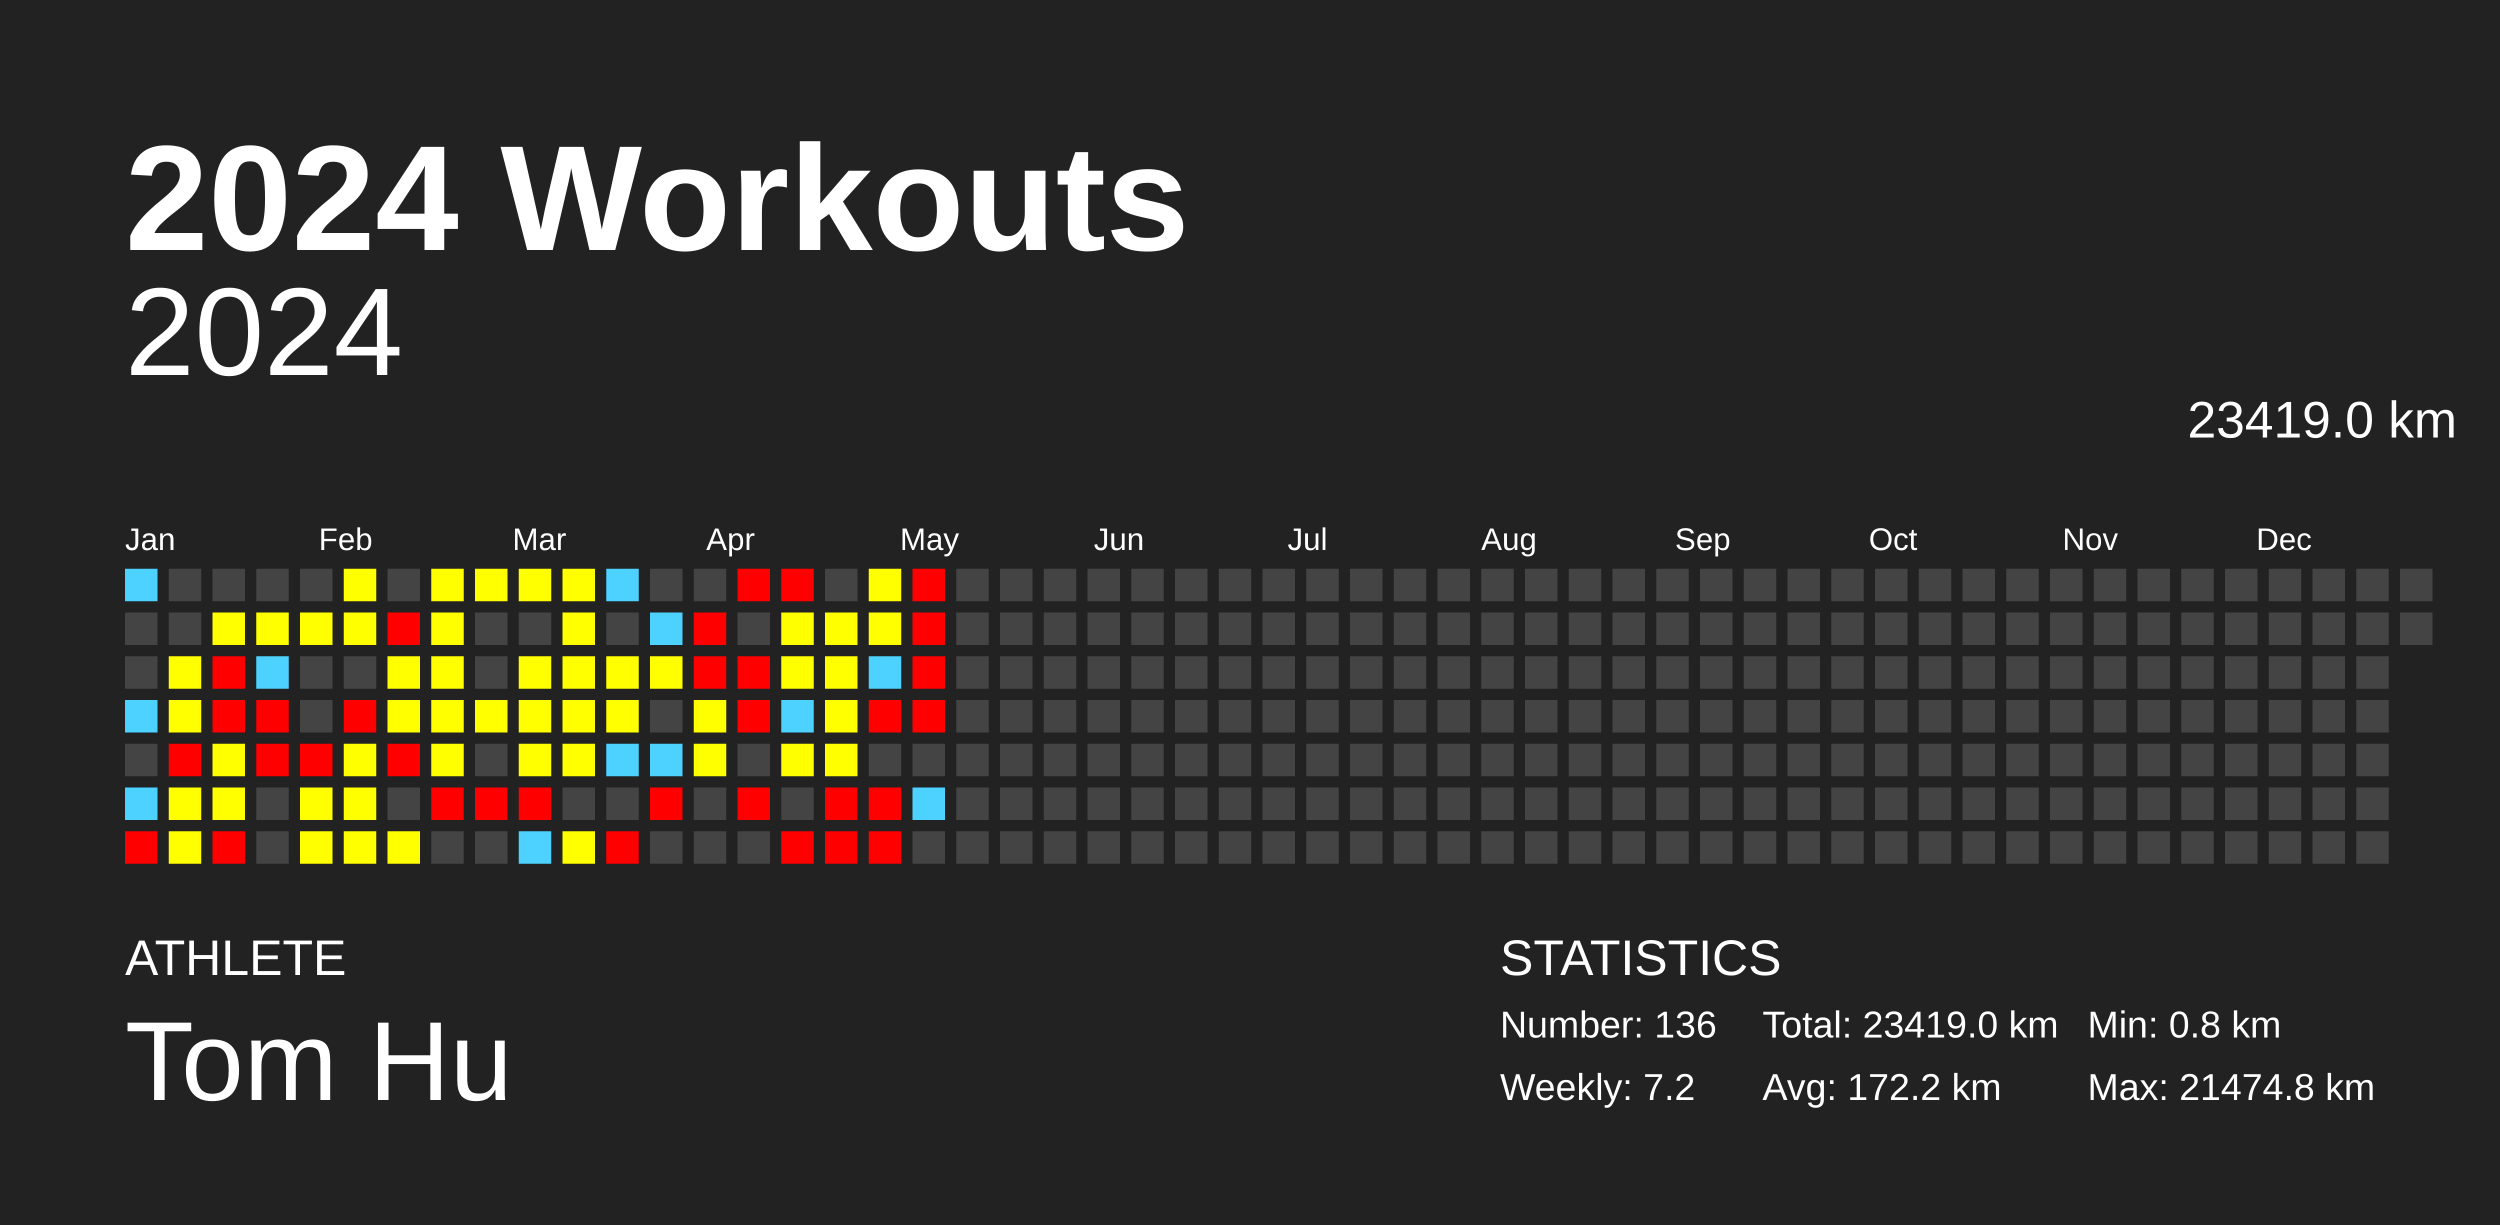
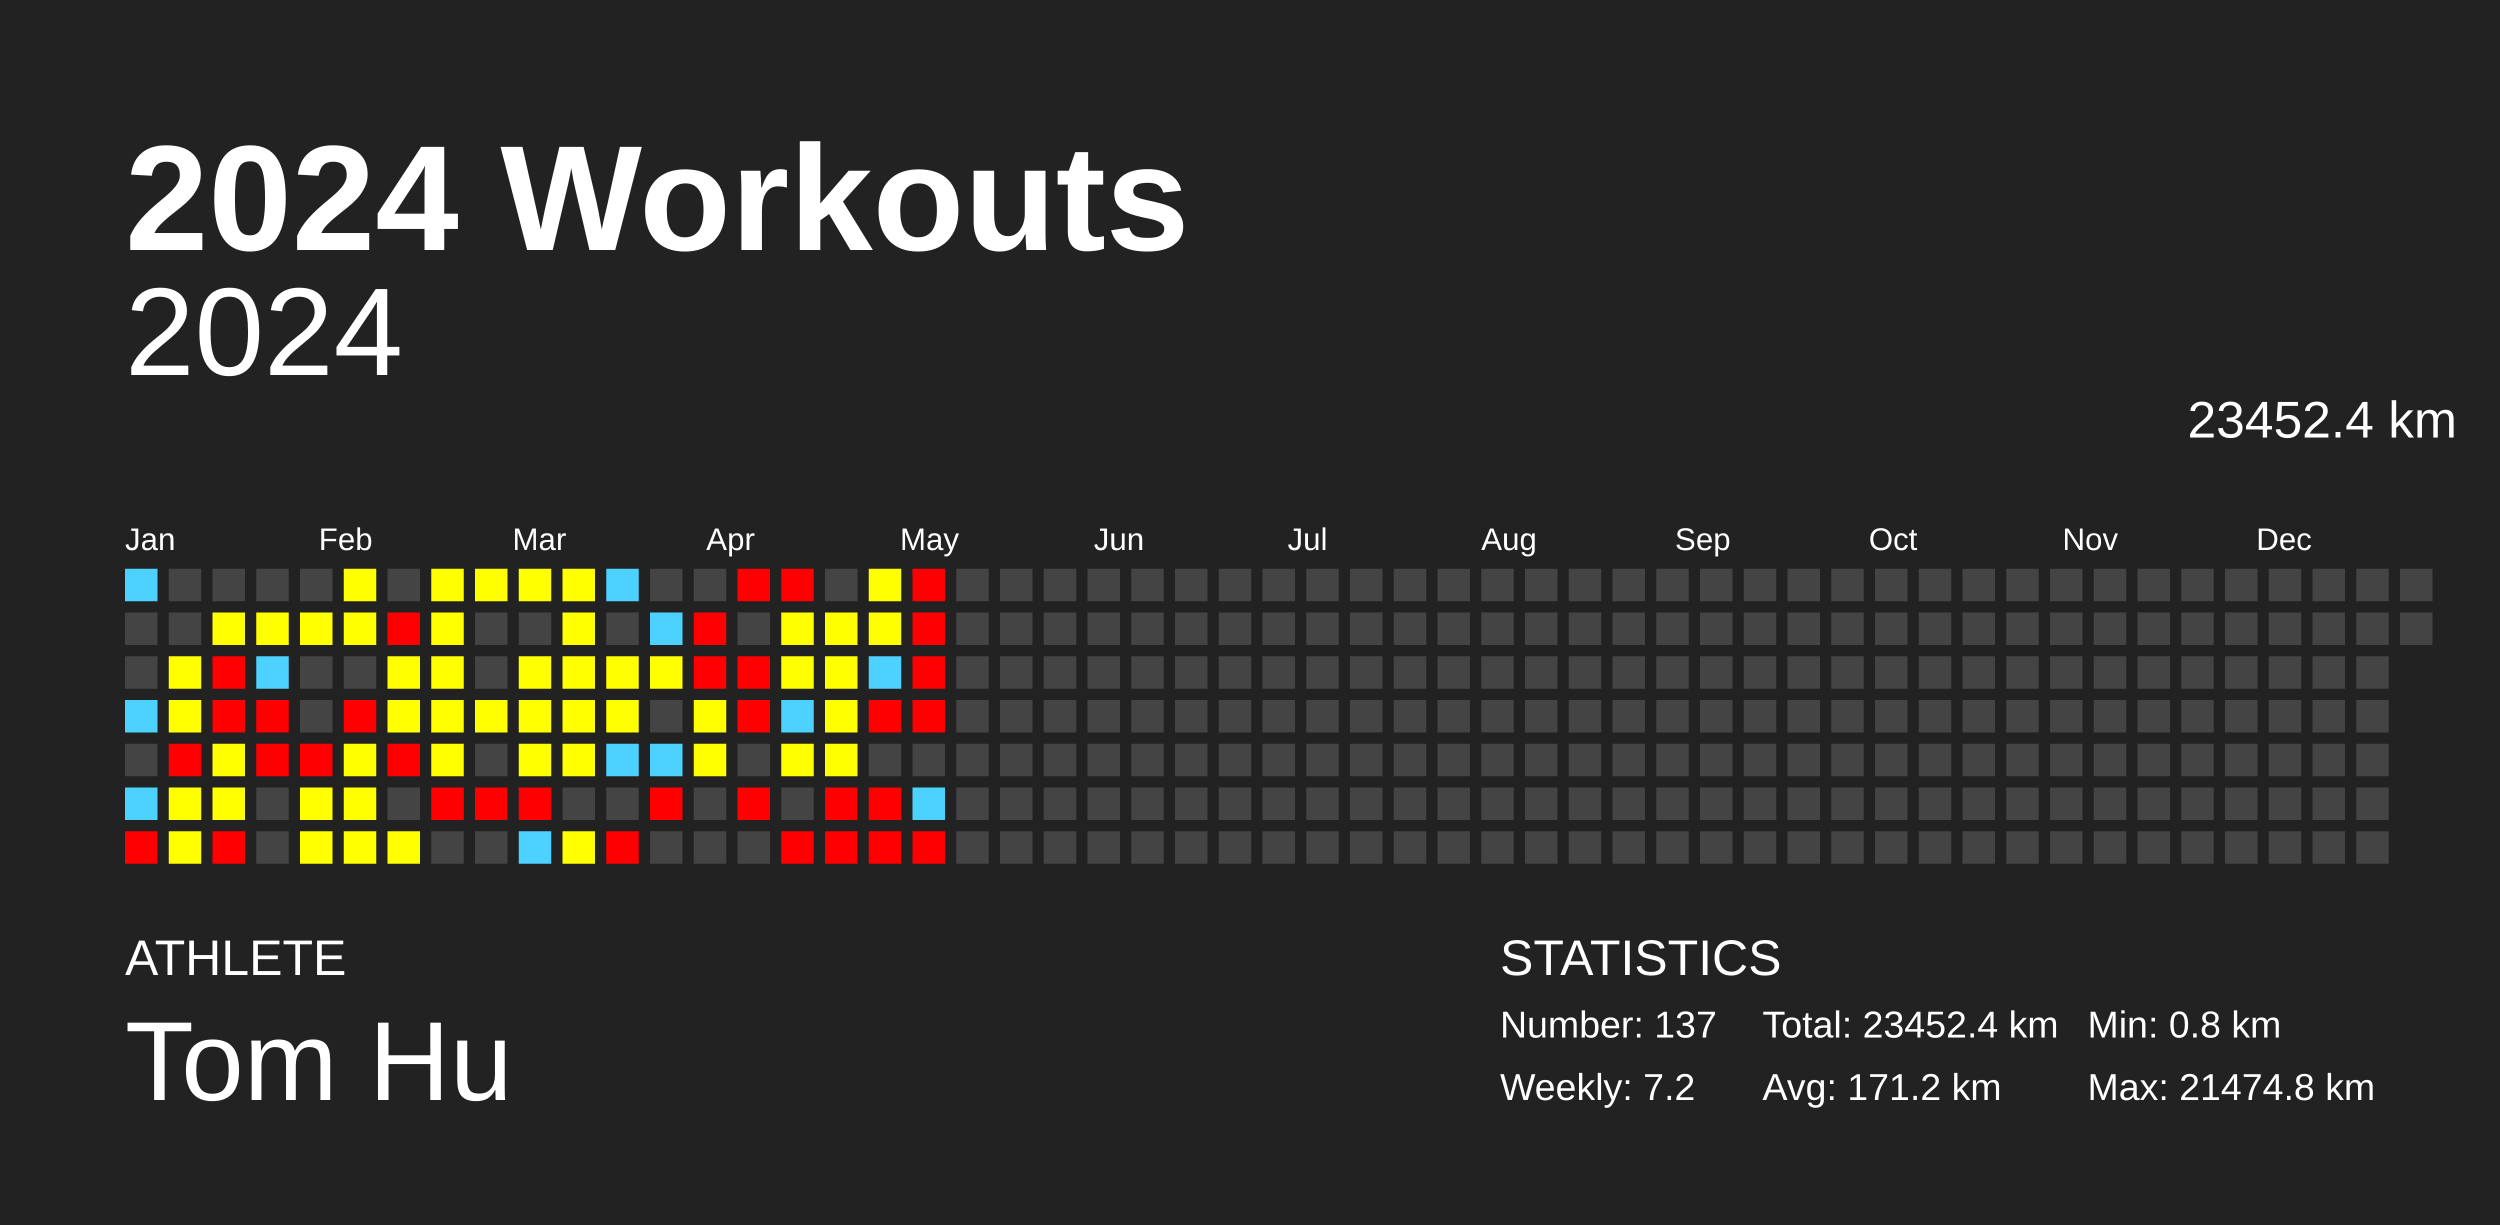
<svg xmlns="http://www.w3.org/2000/svg" baseProfile="full" height="98mm" version="1.1" viewBox="0,0,200,98" width="200mm">
  <defs />
  <rect fill="#222222" height="98" width="200" x="0" y="0" />
  <text fill="#FFFFFF" style="font-size:12px; font-family:Arial; font-weight:bold;" x="10" y="20">2024 Workouts</text>
  <text fill="#FFFFFF" style="font-size:4px; font-family:Arial" x="10" y="78">ATHLETE</text>
  <text fill="#FFFFFF" style="font-size:9px; font-family:Arial" x="10" y="88">Tom Hu</text>
  <text fill="#FFFFFF" style="font-size:4px; font-family:Arial" x="120" y="78">STATISTICS</text>
-   <text fill="#FFFFFF" style="font-size:3px; font-family:Arial" x="120" y="83">Number: 136</text>
+   <text fill="#FFFFFF" style="font-size:3px; font-family:Arial" x="120" y="83">Number: 137</text>
  <text fill="#FFFFFF" style="font-size:3px; font-family:Arial" x="120" y="88">Weekly: 7.2</text>
-   <text fill="#FFFFFF" style="font-size:3px; font-family:Arial" x="141" y="83">Total: 23419.0 km</text>
-   <text fill="#FFFFFF" style="font-size:3px; font-family:Arial" x="141" y="88">Avg: 172.2 km</text>
+   <text fill="#FFFFFF" style="font-size:3px; font-family:Arial" x="141" y="83">Total: 23452.4 km</text>
+   <text fill="#FFFFFF" style="font-size:3px; font-family:Arial" x="141" y="88">Avg: 171.2 km</text>
  <text fill="#FFFFFF" style="font-size:3px; font-family:Arial" x="167" y="83">Min: 0.8 km</text>
  <text fill="#FFFFFF" style="font-size:3px; font-family:Arial" x="167" y="88">Max: 21474.8 km</text>
  <text alignment-baseline="hanging" fill="#FFFFFF" style="font-size:10.0px; font-family:Arial;" x="10" y="30">2024</text>
-   <text alignment-baseline="hanging" fill="#FFFFFF" style="font-size:4.125px; font-family:Arial;" x="175" y="35">23419.0 km</text>
+   <text alignment-baseline="hanging" fill="#FFFFFF" style="font-size:4.125px; font-family:Arial;" x="175" y="35">23452.4 km</text>
  <text fill="#FFFFFF" style="font-size:2.5px; font-family:Arial" x="10.0" y="44">Jan</text>
  <text fill="#FFFFFF" style="font-size:2.5px; font-family:Arial" x="25.5" y="44">Feb</text>
  <text fill="#FFFFFF" style="font-size:2.5px; font-family:Arial" x="41.0" y="44">Mar</text>
  <text fill="#FFFFFF" style="font-size:2.5px; font-family:Arial" x="56.5" y="44">Apr</text>
  <text fill="#FFFFFF" style="font-size:2.5px; font-family:Arial" x="72.0" y="44">May</text>
  <text fill="#FFFFFF" style="font-size:2.5px; font-family:Arial" x="87.5" y="44">Jun</text>
  <text fill="#FFFFFF" style="font-size:2.5px; font-family:Arial" x="103.0" y="44">Jul</text>
  <text fill="#FFFFFF" style="font-size:2.5px; font-family:Arial" x="118.5" y="44">Aug</text>
  <text fill="#FFFFFF" style="font-size:2.5px; font-family:Arial" x="134.0" y="44">Sep</text>
  <text fill="#FFFFFF" style="font-size:2.5px; font-family:Arial" x="149.5" y="44">Oct</text>
  <text fill="#FFFFFF" style="font-size:2.5px; font-family:Arial" x="165.0" y="44">Nov</text>
  <text fill="#FFFFFF" style="font-size:2.5px; font-family:Arial" x="180.5" y="44">Dec</text>
  <rect fill="#4dd2ff" height="2.6" width="2.6" x="10.0" y="45.5" />
  <rect fill="#444444" height="2.6" width="2.6" x="10.0" y="49.0" />
  <rect fill="#444444" height="2.6" width="2.6" x="10.0" y="52.5" />
  <rect fill="#4dd2ff" height="2.6" width="2.6" x="10.0" y="56.0" />
  <rect fill="#444444" height="2.6" width="2.6" x="10.0" y="59.5" />
  <rect fill="#4dd2ff" height="2.6" width="2.6" x="10.0" y="63.0" />
  <rect fill="red" height="2.6" width="2.6" x="10.0" y="66.5" />
  <rect fill="#444444" height="2.6" width="2.6" x="13.5" y="45.5" />
  <rect fill="#444444" height="2.6" width="2.6" x="13.5" y="49.0" />
  <rect fill="#ffff00" height="2.6" width="2.6" x="13.5" y="52.5" />
  <rect fill="#ffff00" height="2.6" width="2.6" x="13.5" y="56.0" />
  <rect fill="red" height="2.6" width="2.6" x="13.5" y="59.5" />
  <rect fill="#ffff00" height="2.6" width="2.6" x="13.5" y="63.0" />
  <rect fill="#ffff00" height="2.6" width="2.6" x="13.5" y="66.5" />
  <rect fill="#444444" height="2.6" width="2.6" x="17.0" y="45.5" />
  <rect fill="#ffff00" height="2.6" width="2.6" x="17.0" y="49.0" />
  <rect fill="red" height="2.6" width="2.6" x="17.0" y="52.5" />
  <rect fill="red" height="2.6" width="2.6" x="17.0" y="56.0" />
  <rect fill="#ffff00" height="2.6" width="2.6" x="17.0" y="59.5" />
  <rect fill="#ffff00" height="2.6" width="2.6" x="17.0" y="63.0" />
  <rect fill="red" height="2.6" width="2.6" x="17.0" y="66.5" />
  <rect fill="#444444" height="2.6" width="2.6" x="20.5" y="45.5" />
  <rect fill="#ffff00" height="2.6" width="2.6" x="20.5" y="49.0" />
  <rect fill="#4dd2ff" height="2.6" width="2.6" x="20.5" y="52.5" />
  <rect fill="red" height="2.6" width="2.6" x="20.5" y="56.0" />
  <rect fill="red" height="2.6" width="2.6" x="20.5" y="59.5" />
  <rect fill="#444444" height="2.6" width="2.6" x="20.5" y="63.0" />
  <rect fill="#444444" height="2.6" width="2.6" x="20.5" y="66.5" />
  <rect fill="#444444" height="2.6" width="2.6" x="24.0" y="45.5" />
  <rect fill="#ffff00" height="2.6" width="2.6" x="24.0" y="49.0" />
  <rect fill="#444444" height="2.6" width="2.6" x="24.0" y="52.5" />
  <rect fill="#444444" height="2.6" width="2.6" x="24.0" y="56.0" />
  <rect fill="red" height="2.6" width="2.6" x="24.0" y="59.5" />
  <rect fill="#ffff00" height="2.6" width="2.6" x="24.0" y="63.0" />
  <rect fill="#ffff00" height="2.6" width="2.6" x="24.0" y="66.5" />
  <rect fill="#ffff00" height="2.6" width="2.6" x="27.5" y="45.5" />
  <rect fill="#ffff00" height="2.6" width="2.6" x="27.5" y="49.0" />
  <rect fill="#444444" height="2.6" width="2.6" x="27.5" y="52.5" />
  <rect fill="red" height="2.6" width="2.6" x="27.5" y="56.0" />
  <rect fill="#ffff00" height="2.6" width="2.6" x="27.5" y="59.5" />
  <rect fill="#ffff00" height="2.6" width="2.6" x="27.5" y="63.0" />
  <rect fill="#ffff00" height="2.6" width="2.6" x="27.5" y="66.5" />
  <rect fill="#444444" height="2.6" width="2.6" x="31.0" y="45.5" />
  <rect fill="red" height="2.6" width="2.6" x="31.0" y="49.0" />
  <rect fill="#ffff00" height="2.6" width="2.6" x="31.0" y="52.5" />
  <rect fill="#ffff00" height="2.6" width="2.6" x="31.0" y="56.0" />
  <rect fill="red" height="2.6" width="2.6" x="31.0" y="59.5" />
  <rect fill="#444444" height="2.6" width="2.6" x="31.0" y="63.0" />
  <rect fill="#ffff00" height="2.6" width="2.6" x="31.0" y="66.5" />
  <rect fill="#ffff00" height="2.6" width="2.6" x="34.5" y="45.5" />
  <rect fill="#ffff00" height="2.6" width="2.6" x="34.5" y="49.0" />
  <rect fill="#ffff00" height="2.6" width="2.6" x="34.5" y="52.5" />
  <rect fill="#ffff00" height="2.6" width="2.6" x="34.5" y="56.0" />
  <rect fill="#ffff00" height="2.6" width="2.6" x="34.5" y="59.5" />
  <rect fill="red" height="2.6" width="2.6" x="34.5" y="63.0" />
  <rect fill="#444444" height="2.6" width="2.6" x="34.5" y="66.5" />
  <rect fill="#ffff00" height="2.6" width="2.6" x="38.0" y="45.5" />
  <rect fill="#444444" height="2.6" width="2.6" x="38.0" y="49.0" />
  <rect fill="#444444" height="2.6" width="2.6" x="38.0" y="52.5" />
  <rect fill="#ffff00" height="2.6" width="2.6" x="38.0" y="56.0" />
  <rect fill="#444444" height="2.6" width="2.6" x="38.0" y="59.5" />
  <rect fill="red" height="2.6" width="2.6" x="38.0" y="63.0" />
  <rect fill="#444444" height="2.6" width="2.6" x="38.0" y="66.5" />
  <rect fill="#ffff00" height="2.6" width="2.6" x="41.5" y="45.5" />
  <rect fill="#444444" height="2.6" width="2.6" x="41.5" y="49.0" />
  <rect fill="#ffff00" height="2.6" width="2.6" x="41.5" y="52.5" />
  <rect fill="#ffff00" height="2.6" width="2.6" x="41.5" y="56.0" />
  <rect fill="#ffff00" height="2.6" width="2.6" x="41.5" y="59.5" />
  <rect fill="red" height="2.6" width="2.6" x="41.5" y="63.0" />
  <rect fill="#4dd2ff" height="2.6" width="2.6" x="41.5" y="66.5" />
  <rect fill="#ffff00" height="2.6" width="2.6" x="45.0" y="45.5" />
  <rect fill="#ffff00" height="2.6" width="2.6" x="45.0" y="49.0" />
  <rect fill="#ffff00" height="2.6" width="2.6" x="45.0" y="52.5" />
  <rect fill="#ffff00" height="2.6" width="2.6" x="45.0" y="56.0" />
  <rect fill="#ffff00" height="2.6" width="2.6" x="45.0" y="59.5" />
  <rect fill="#444444" height="2.6" width="2.6" x="45.0" y="63.0" />
  <rect fill="#ffff00" height="2.6" width="2.6" x="45.0" y="66.5" />
  <rect fill="#4dd2ff" height="2.6" width="2.6" x="48.5" y="45.5" />
  <rect fill="#444444" height="2.6" width="2.6" x="48.5" y="49.0" />
  <rect fill="#ffff00" height="2.6" width="2.6" x="48.5" y="52.5" />
  <rect fill="#ffff00" height="2.6" width="2.6" x="48.5" y="56.0" />
  <rect fill="#4dd2ff" height="2.6" width="2.6" x="48.5" y="59.5" />
  <rect fill="#444444" height="2.6" width="2.6" x="48.5" y="63.0" />
  <rect fill="red" height="2.6" width="2.6" x="48.5" y="66.5" />
  <rect fill="#444444" height="2.6" width="2.6" x="52.0" y="45.5" />
  <rect fill="#4dd2ff" height="2.6" width="2.6" x="52.0" y="49.0" />
  <rect fill="#ffff00" height="2.6" width="2.6" x="52.0" y="52.5" />
  <rect fill="#444444" height="2.6" width="2.6" x="52.0" y="56.0" />
  <rect fill="#4dd2ff" height="2.6" width="2.6" x="52.0" y="59.5" />
  <rect fill="red" height="2.6" width="2.6" x="52.0" y="63.0" />
  <rect fill="#444444" height="2.6" width="2.6" x="52.0" y="66.5" />
  <rect fill="#444444" height="2.6" width="2.6" x="55.5" y="45.5" />
  <rect fill="red" height="2.6" width="2.6" x="55.5" y="49.0" />
  <rect fill="red" height="2.6" width="2.6" x="55.5" y="52.5" />
  <rect fill="#ffff00" height="2.6" width="2.6" x="55.5" y="56.0" />
  <rect fill="#ffff00" height="2.6" width="2.6" x="55.5" y="59.5" />
  <rect fill="#444444" height="2.6" width="2.6" x="55.5" y="63.0" />
  <rect fill="#444444" height="2.6" width="2.6" x="55.5" y="66.5" />
  <rect fill="red" height="2.6" width="2.6" x="59.0" y="45.5" />
  <rect fill="#444444" height="2.6" width="2.6" x="59.0" y="49.0" />
  <rect fill="red" height="2.6" width="2.6" x="59.0" y="52.5" />
  <rect fill="red" height="2.6" width="2.6" x="59.0" y="56.0" />
  <rect fill="#444444" height="2.6" width="2.6" x="59.0" y="59.5" />
  <rect fill="red" height="2.6" width="2.6" x="59.0" y="63.0" />
  <rect fill="#444444" height="2.6" width="2.6" x="59.0" y="66.5" />
  <rect fill="red" height="2.6" width="2.6" x="62.5" y="45.5" />
  <rect fill="#ffff00" height="2.6" width="2.6" x="62.5" y="49.0" />
  <rect fill="#ffff00" height="2.6" width="2.6" x="62.5" y="52.5" />
  <rect fill="#4dd2ff" height="2.6" width="2.6" x="62.5" y="56.0" />
  <rect fill="#ffff00" height="2.6" width="2.6" x="62.5" y="59.5" />
  <rect fill="#444444" height="2.6" width="2.6" x="62.5" y="63.0" />
  <rect fill="red" height="2.6" width="2.6" x="62.5" y="66.5" />
  <rect fill="#444444" height="2.6" width="2.6" x="66.0" y="45.5" />
  <rect fill="#ffff00" height="2.6" width="2.6" x="66.0" y="49.0" />
  <rect fill="#ffff00" height="2.6" width="2.6" x="66.0" y="52.5" />
  <rect fill="#ffff00" height="2.6" width="2.6" x="66.0" y="56.0" />
  <rect fill="#ffff00" height="2.6" width="2.6" x="66.0" y="59.5" />
  <rect fill="red" height="2.6" width="2.6" x="66.0" y="63.0" />
  <rect fill="red" height="2.6" width="2.6" x="66.0" y="66.5" />
  <rect fill="#ffff00" height="2.6" width="2.6" x="69.5" y="45.5" />
  <rect fill="#ffff00" height="2.6" width="2.6" x="69.5" y="49.0" />
  <rect fill="#4dd2ff" height="2.6" width="2.6" x="69.5" y="52.5" />
  <rect fill="red" height="2.6" width="2.6" x="69.5" y="56.0" />
  <rect fill="#444444" height="2.6" width="2.6" x="69.5" y="59.5" />
  <rect fill="red" height="2.6" width="2.6" x="69.5" y="63.0" />
  <rect fill="red" height="2.6" width="2.6" x="69.5" y="66.5" />
  <rect fill="red" height="2.6" width="2.6" x="73.0" y="45.5" />
  <rect fill="red" height="2.6" width="2.6" x="73.0" y="49.0" />
  <rect fill="red" height="2.6" width="2.6" x="73.0" y="52.5" />
  <rect fill="red" height="2.6" width="2.6" x="73.0" y="56.0" />
  <rect fill="#444444" height="2.6" width="2.6" x="73.0" y="59.5" />
  <rect fill="#4dd2ff" height="2.6" width="2.6" x="73.0" y="63.0" />
-   <rect fill="#444444" height="2.6" width="2.6" x="73.0" y="66.5" />
+   <rect fill="red" height="2.6" width="2.6" x="73.0" y="66.5" />
  <rect fill="#444444" height="2.6" width="2.6" x="76.5" y="45.5" />
  <rect fill="#444444" height="2.6" width="2.6" x="76.5" y="49.0" />
  <rect fill="#444444" height="2.6" width="2.6" x="76.5" y="52.5" />
  <rect fill="#444444" height="2.6" width="2.6" x="76.5" y="56.0" />
  <rect fill="#444444" height="2.6" width="2.6" x="76.5" y="59.5" />
  <rect fill="#444444" height="2.6" width="2.6" x="76.5" y="63.0" />
  <rect fill="#444444" height="2.6" width="2.6" x="76.5" y="66.5" />
  <rect fill="#444444" height="2.6" width="2.6" x="80.0" y="45.5" />
  <rect fill="#444444" height="2.6" width="2.6" x="80.0" y="49.0" />
  <rect fill="#444444" height="2.6" width="2.6" x="80.0" y="52.5" />
  <rect fill="#444444" height="2.6" width="2.6" x="80.0" y="56.0" />
  <rect fill="#444444" height="2.6" width="2.6" x="80.0" y="59.5" />
  <rect fill="#444444" height="2.6" width="2.6" x="80.0" y="63.0" />
  <rect fill="#444444" height="2.6" width="2.6" x="80.0" y="66.5" />
  <rect fill="#444444" height="2.6" width="2.6" x="83.5" y="45.5" />
  <rect fill="#444444" height="2.6" width="2.6" x="83.5" y="49.0" />
  <rect fill="#444444" height="2.6" width="2.6" x="83.5" y="52.5" />
  <rect fill="#444444" height="2.6" width="2.6" x="83.5" y="56.0" />
  <rect fill="#444444" height="2.6" width="2.6" x="83.5" y="59.5" />
  <rect fill="#444444" height="2.6" width="2.6" x="83.5" y="63.0" />
  <rect fill="#444444" height="2.6" width="2.6" x="83.5" y="66.5" />
  <rect fill="#444444" height="2.6" width="2.6" x="87.0" y="45.5" />
  <rect fill="#444444" height="2.6" width="2.6" x="87.0" y="49.0" />
  <rect fill="#444444" height="2.6" width="2.6" x="87.0" y="52.5" />
  <rect fill="#444444" height="2.6" width="2.6" x="87.0" y="56.0" />
  <rect fill="#444444" height="2.6" width="2.6" x="87.0" y="59.5" />
  <rect fill="#444444" height="2.6" width="2.6" x="87.0" y="63.0" />
  <rect fill="#444444" height="2.6" width="2.6" x="87.0" y="66.5" />
  <rect fill="#444444" height="2.6" width="2.6" x="90.5" y="45.5" />
  <rect fill="#444444" height="2.6" width="2.6" x="90.5" y="49.0" />
  <rect fill="#444444" height="2.6" width="2.6" x="90.5" y="52.5" />
  <rect fill="#444444" height="2.6" width="2.6" x="90.5" y="56.0" />
  <rect fill="#444444" height="2.6" width="2.6" x="90.5" y="59.5" />
  <rect fill="#444444" height="2.6" width="2.6" x="90.5" y="63.0" />
  <rect fill="#444444" height="2.6" width="2.6" x="90.5" y="66.5" />
  <rect fill="#444444" height="2.6" width="2.6" x="94.0" y="45.5" />
  <rect fill="#444444" height="2.6" width="2.6" x="94.0" y="49.0" />
  <rect fill="#444444" height="2.6" width="2.6" x="94.0" y="52.5" />
  <rect fill="#444444" height="2.6" width="2.6" x="94.0" y="56.0" />
  <rect fill="#444444" height="2.6" width="2.6" x="94.0" y="59.5" />
  <rect fill="#444444" height="2.6" width="2.6" x="94.0" y="63.0" />
  <rect fill="#444444" height="2.6" width="2.6" x="94.0" y="66.5" />
  <rect fill="#444444" height="2.6" width="2.6" x="97.5" y="45.5" />
  <rect fill="#444444" height="2.6" width="2.6" x="97.5" y="49.0" />
  <rect fill="#444444" height="2.6" width="2.6" x="97.5" y="52.5" />
  <rect fill="#444444" height="2.6" width="2.6" x="97.5" y="56.0" />
  <rect fill="#444444" height="2.6" width="2.6" x="97.5" y="59.5" />
  <rect fill="#444444" height="2.6" width="2.6" x="97.5" y="63.0" />
  <rect fill="#444444" height="2.6" width="2.6" x="97.5" y="66.5" />
  <rect fill="#444444" height="2.6" width="2.6" x="101.0" y="45.5" />
  <rect fill="#444444" height="2.6" width="2.6" x="101.0" y="49.0" />
  <rect fill="#444444" height="2.6" width="2.6" x="101.0" y="52.5" />
  <rect fill="#444444" height="2.6" width="2.6" x="101.0" y="56.0" />
  <rect fill="#444444" height="2.6" width="2.6" x="101.0" y="59.5" />
  <rect fill="#444444" height="2.6" width="2.6" x="101.0" y="63.0" />
  <rect fill="#444444" height="2.6" width="2.6" x="101.0" y="66.5" />
  <rect fill="#444444" height="2.6" width="2.6" x="104.5" y="45.5" />
  <rect fill="#444444" height="2.6" width="2.6" x="104.5" y="49.0" />
  <rect fill="#444444" height="2.6" width="2.6" x="104.5" y="52.5" />
  <rect fill="#444444" height="2.6" width="2.6" x="104.5" y="56.0" />
  <rect fill="#444444" height="2.6" width="2.6" x="104.5" y="59.5" />
  <rect fill="#444444" height="2.6" width="2.6" x="104.5" y="63.0" />
  <rect fill="#444444" height="2.6" width="2.6" x="104.5" y="66.5" />
  <rect fill="#444444" height="2.6" width="2.6" x="108.0" y="45.5" />
  <rect fill="#444444" height="2.6" width="2.6" x="108.0" y="49.0" />
  <rect fill="#444444" height="2.6" width="2.6" x="108.0" y="52.5" />
  <rect fill="#444444" height="2.6" width="2.6" x="108.0" y="56.0" />
  <rect fill="#444444" height="2.6" width="2.6" x="108.0" y="59.5" />
  <rect fill="#444444" height="2.6" width="2.6" x="108.0" y="63.0" />
  <rect fill="#444444" height="2.6" width="2.6" x="108.0" y="66.5" />
  <rect fill="#444444" height="2.6" width="2.6" x="111.5" y="45.5" />
  <rect fill="#444444" height="2.6" width="2.6" x="111.5" y="49.0" />
  <rect fill="#444444" height="2.6" width="2.6" x="111.5" y="52.5" />
  <rect fill="#444444" height="2.6" width="2.6" x="111.5" y="56.0" />
  <rect fill="#444444" height="2.6" width="2.6" x="111.5" y="59.5" />
  <rect fill="#444444" height="2.6" width="2.6" x="111.5" y="63.0" />
  <rect fill="#444444" height="2.6" width="2.6" x="111.5" y="66.5" />
  <rect fill="#444444" height="2.6" width="2.6" x="115.0" y="45.5" />
  <rect fill="#444444" height="2.6" width="2.6" x="115.0" y="49.0" />
  <rect fill="#444444" height="2.6" width="2.6" x="115.0" y="52.5" />
  <rect fill="#444444" height="2.6" width="2.6" x="115.0" y="56.0" />
  <rect fill="#444444" height="2.6" width="2.6" x="115.0" y="59.5" />
  <rect fill="#444444" height="2.6" width="2.6" x="115.0" y="63.0" />
  <rect fill="#444444" height="2.6" width="2.6" x="115.0" y="66.5" />
  <rect fill="#444444" height="2.6" width="2.6" x="118.5" y="45.5" />
  <rect fill="#444444" height="2.6" width="2.6" x="118.5" y="49.0" />
  <rect fill="#444444" height="2.6" width="2.6" x="118.5" y="52.5" />
  <rect fill="#444444" height="2.6" width="2.6" x="118.5" y="56.0" />
  <rect fill="#444444" height="2.6" width="2.6" x="118.5" y="59.5" />
  <rect fill="#444444" height="2.6" width="2.6" x="118.5" y="63.0" />
  <rect fill="#444444" height="2.6" width="2.6" x="118.5" y="66.5" />
  <rect fill="#444444" height="2.6" width="2.6" x="122.0" y="45.5" />
  <rect fill="#444444" height="2.6" width="2.6" x="122.0" y="49.0" />
  <rect fill="#444444" height="2.6" width="2.6" x="122.0" y="52.5" />
  <rect fill="#444444" height="2.6" width="2.6" x="122.0" y="56.0" />
  <rect fill="#444444" height="2.6" width="2.6" x="122.0" y="59.5" />
  <rect fill="#444444" height="2.6" width="2.6" x="122.0" y="63.0" />
  <rect fill="#444444" height="2.6" width="2.6" x="122.0" y="66.5" />
  <rect fill="#444444" height="2.6" width="2.6" x="125.5" y="45.5" />
  <rect fill="#444444" height="2.6" width="2.6" x="125.5" y="49.0" />
  <rect fill="#444444" height="2.6" width="2.6" x="125.5" y="52.5" />
  <rect fill="#444444" height="2.6" width="2.6" x="125.5" y="56.0" />
  <rect fill="#444444" height="2.6" width="2.6" x="125.5" y="59.5" />
  <rect fill="#444444" height="2.6" width="2.6" x="125.5" y="63.0" />
  <rect fill="#444444" height="2.6" width="2.6" x="125.5" y="66.5" />
  <rect fill="#444444" height="2.6" width="2.6" x="129.0" y="45.5" />
  <rect fill="#444444" height="2.6" width="2.6" x="129.0" y="49.0" />
  <rect fill="#444444" height="2.6" width="2.6" x="129.0" y="52.5" />
  <rect fill="#444444" height="2.6" width="2.6" x="129.0" y="56.0" />
  <rect fill="#444444" height="2.6" width="2.6" x="129.0" y="59.5" />
  <rect fill="#444444" height="2.6" width="2.6" x="129.0" y="63.0" />
  <rect fill="#444444" height="2.6" width="2.6" x="129.0" y="66.5" />
  <rect fill="#444444" height="2.6" width="2.6" x="132.5" y="45.5" />
  <rect fill="#444444" height="2.6" width="2.6" x="132.5" y="49.0" />
  <rect fill="#444444" height="2.6" width="2.6" x="132.5" y="52.5" />
  <rect fill="#444444" height="2.6" width="2.6" x="132.5" y="56.0" />
  <rect fill="#444444" height="2.6" width="2.6" x="132.5" y="59.5" />
  <rect fill="#444444" height="2.6" width="2.6" x="132.5" y="63.0" />
  <rect fill="#444444" height="2.6" width="2.6" x="132.5" y="66.5" />
  <rect fill="#444444" height="2.6" width="2.6" x="136.0" y="45.5" />
  <rect fill="#444444" height="2.6" width="2.6" x="136.0" y="49.0" />
  <rect fill="#444444" height="2.6" width="2.6" x="136.0" y="52.5" />
  <rect fill="#444444" height="2.6" width="2.6" x="136.0" y="56.0" />
  <rect fill="#444444" height="2.6" width="2.6" x="136.0" y="59.5" />
  <rect fill="#444444" height="2.6" width="2.6" x="136.0" y="63.0" />
  <rect fill="#444444" height="2.6" width="2.6" x="136.0" y="66.5" />
  <rect fill="#444444" height="2.6" width="2.6" x="139.5" y="45.5" />
  <rect fill="#444444" height="2.6" width="2.6" x="139.5" y="49.0" />
  <rect fill="#444444" height="2.6" width="2.6" x="139.5" y="52.5" />
  <rect fill="#444444" height="2.6" width="2.6" x="139.5" y="56.0" />
  <rect fill="#444444" height="2.6" width="2.6" x="139.5" y="59.5" />
  <rect fill="#444444" height="2.6" width="2.6" x="139.5" y="63.0" />
  <rect fill="#444444" height="2.6" width="2.6" x="139.5" y="66.5" />
  <rect fill="#444444" height="2.6" width="2.6" x="143.0" y="45.5" />
  <rect fill="#444444" height="2.6" width="2.6" x="143.0" y="49.0" />
  <rect fill="#444444" height="2.6" width="2.6" x="143.0" y="52.5" />
  <rect fill="#444444" height="2.6" width="2.6" x="143.0" y="56.0" />
  <rect fill="#444444" height="2.6" width="2.6" x="143.0" y="59.5" />
  <rect fill="#444444" height="2.6" width="2.6" x="143.0" y="63.0" />
  <rect fill="#444444" height="2.6" width="2.6" x="143.0" y="66.5" />
  <rect fill="#444444" height="2.6" width="2.6" x="146.5" y="45.5" />
  <rect fill="#444444" height="2.6" width="2.6" x="146.5" y="49.0" />
  <rect fill="#444444" height="2.6" width="2.6" x="146.5" y="52.5" />
  <rect fill="#444444" height="2.6" width="2.6" x="146.5" y="56.0" />
  <rect fill="#444444" height="2.6" width="2.6" x="146.5" y="59.5" />
  <rect fill="#444444" height="2.6" width="2.6" x="146.5" y="63.0" />
  <rect fill="#444444" height="2.6" width="2.6" x="146.5" y="66.5" />
  <rect fill="#444444" height="2.6" width="2.6" x="150.0" y="45.5" />
  <rect fill="#444444" height="2.6" width="2.6" x="150.0" y="49.0" />
  <rect fill="#444444" height="2.6" width="2.6" x="150.0" y="52.5" />
  <rect fill="#444444" height="2.6" width="2.6" x="150.0" y="56.0" />
  <rect fill="#444444" height="2.6" width="2.6" x="150.0" y="59.5" />
  <rect fill="#444444" height="2.6" width="2.6" x="150.0" y="63.0" />
  <rect fill="#444444" height="2.6" width="2.6" x="150.0" y="66.5" />
  <rect fill="#444444" height="2.6" width="2.6" x="153.5" y="45.5" />
  <rect fill="#444444" height="2.6" width="2.6" x="153.5" y="49.0" />
  <rect fill="#444444" height="2.6" width="2.6" x="153.5" y="52.5" />
  <rect fill="#444444" height="2.6" width="2.6" x="153.5" y="56.0" />
  <rect fill="#444444" height="2.6" width="2.6" x="153.5" y="59.5" />
  <rect fill="#444444" height="2.6" width="2.6" x="153.5" y="63.0" />
  <rect fill="#444444" height="2.6" width="2.6" x="153.5" y="66.5" />
  <rect fill="#444444" height="2.6" width="2.6" x="157.0" y="45.5" />
  <rect fill="#444444" height="2.6" width="2.6" x="157.0" y="49.0" />
  <rect fill="#444444" height="2.6" width="2.6" x="157.0" y="52.5" />
  <rect fill="#444444" height="2.6" width="2.6" x="157.0" y="56.0" />
  <rect fill="#444444" height="2.6" width="2.6" x="157.0" y="59.5" />
  <rect fill="#444444" height="2.6" width="2.6" x="157.0" y="63.0" />
  <rect fill="#444444" height="2.6" width="2.6" x="157.0" y="66.5" />
  <rect fill="#444444" height="2.6" width="2.6" x="160.5" y="45.5" />
  <rect fill="#444444" height="2.6" width="2.6" x="160.5" y="49.0" />
  <rect fill="#444444" height="2.6" width="2.6" x="160.5" y="52.5" />
  <rect fill="#444444" height="2.6" width="2.6" x="160.5" y="56.0" />
  <rect fill="#444444" height="2.6" width="2.6" x="160.5" y="59.5" />
  <rect fill="#444444" height="2.6" width="2.6" x="160.5" y="63.0" />
  <rect fill="#444444" height="2.6" width="2.6" x="160.5" y="66.5" />
  <rect fill="#444444" height="2.6" width="2.6" x="164.0" y="45.5" />
  <rect fill="#444444" height="2.6" width="2.6" x="164.0" y="49.0" />
  <rect fill="#444444" height="2.6" width="2.6" x="164.0" y="52.5" />
  <rect fill="#444444" height="2.6" width="2.6" x="164.0" y="56.0" />
  <rect fill="#444444" height="2.6" width="2.6" x="164.0" y="59.5" />
  <rect fill="#444444" height="2.6" width="2.6" x="164.0" y="63.0" />
  <rect fill="#444444" height="2.6" width="2.6" x="164.0" y="66.5" />
  <rect fill="#444444" height="2.6" width="2.6" x="167.5" y="45.5" />
  <rect fill="#444444" height="2.6" width="2.6" x="167.5" y="49.0" />
  <rect fill="#444444" height="2.6" width="2.6" x="167.5" y="52.5" />
  <rect fill="#444444" height="2.6" width="2.6" x="167.5" y="56.0" />
  <rect fill="#444444" height="2.6" width="2.6" x="167.5" y="59.5" />
  <rect fill="#444444" height="2.6" width="2.6" x="167.5" y="63.0" />
  <rect fill="#444444" height="2.6" width="2.6" x="167.5" y="66.5" />
  <rect fill="#444444" height="2.6" width="2.6" x="171.0" y="45.5" />
  <rect fill="#444444" height="2.6" width="2.6" x="171.0" y="49.0" />
  <rect fill="#444444" height="2.6" width="2.6" x="171.0" y="52.5" />
  <rect fill="#444444" height="2.6" width="2.6" x="171.0" y="56.0" />
  <rect fill="#444444" height="2.6" width="2.6" x="171.0" y="59.5" />
  <rect fill="#444444" height="2.6" width="2.6" x="171.0" y="63.0" />
  <rect fill="#444444" height="2.6" width="2.6" x="171.0" y="66.5" />
  <rect fill="#444444" height="2.6" width="2.6" x="174.5" y="45.5" />
  <rect fill="#444444" height="2.6" width="2.6" x="174.5" y="49.0" />
  <rect fill="#444444" height="2.6" width="2.6" x="174.5" y="52.5" />
  <rect fill="#444444" height="2.6" width="2.6" x="174.5" y="56.0" />
  <rect fill="#444444" height="2.6" width="2.6" x="174.5" y="59.5" />
  <rect fill="#444444" height="2.6" width="2.6" x="174.5" y="63.0" />
  <rect fill="#444444" height="2.6" width="2.6" x="174.5" y="66.5" />
  <rect fill="#444444" height="2.6" width="2.6" x="178.0" y="45.5" />
  <rect fill="#444444" height="2.6" width="2.6" x="178.0" y="49.0" />
  <rect fill="#444444" height="2.6" width="2.6" x="178.0" y="52.5" />
  <rect fill="#444444" height="2.6" width="2.6" x="178.0" y="56.0" />
  <rect fill="#444444" height="2.6" width="2.6" x="178.0" y="59.5" />
  <rect fill="#444444" height="2.6" width="2.6" x="178.0" y="63.0" />
  <rect fill="#444444" height="2.6" width="2.6" x="178.0" y="66.5" />
  <rect fill="#444444" height="2.6" width="2.6" x="181.5" y="45.5" />
  <rect fill="#444444" height="2.6" width="2.6" x="181.5" y="49.0" />
  <rect fill="#444444" height="2.6" width="2.6" x="181.5" y="52.5" />
  <rect fill="#444444" height="2.6" width="2.6" x="181.5" y="56.0" />
  <rect fill="#444444" height="2.6" width="2.6" x="181.5" y="59.5" />
  <rect fill="#444444" height="2.6" width="2.6" x="181.5" y="63.0" />
  <rect fill="#444444" height="2.6" width="2.6" x="181.5" y="66.5" />
  <rect fill="#444444" height="2.6" width="2.6" x="185.0" y="45.5" />
  <rect fill="#444444" height="2.6" width="2.6" x="185.0" y="49.0" />
  <rect fill="#444444" height="2.6" width="2.6" x="185.0" y="52.5" />
  <rect fill="#444444" height="2.6" width="2.6" x="185.0" y="56.0" />
  <rect fill="#444444" height="2.6" width="2.6" x="185.0" y="59.5" />
  <rect fill="#444444" height="2.6" width="2.6" x="185.0" y="63.0" />
  <rect fill="#444444" height="2.6" width="2.6" x="185.0" y="66.5" />
  <rect fill="#444444" height="2.6" width="2.6" x="188.5" y="45.5" />
  <rect fill="#444444" height="2.6" width="2.6" x="188.5" y="49.0" />
  <rect fill="#444444" height="2.6" width="2.6" x="188.5" y="52.5" />
  <rect fill="#444444" height="2.6" width="2.6" x="188.5" y="56.0" />
  <rect fill="#444444" height="2.6" width="2.6" x="188.5" y="59.5" />
  <rect fill="#444444" height="2.6" width="2.6" x="188.5" y="63.0" />
  <rect fill="#444444" height="2.6" width="2.6" x="188.5" y="66.5" />
  <rect fill="#444444" height="2.6" width="2.6" x="192.0" y="45.5" />
  <rect fill="#444444" height="2.6" width="2.6" x="192.0" y="49.0" />
</svg>
